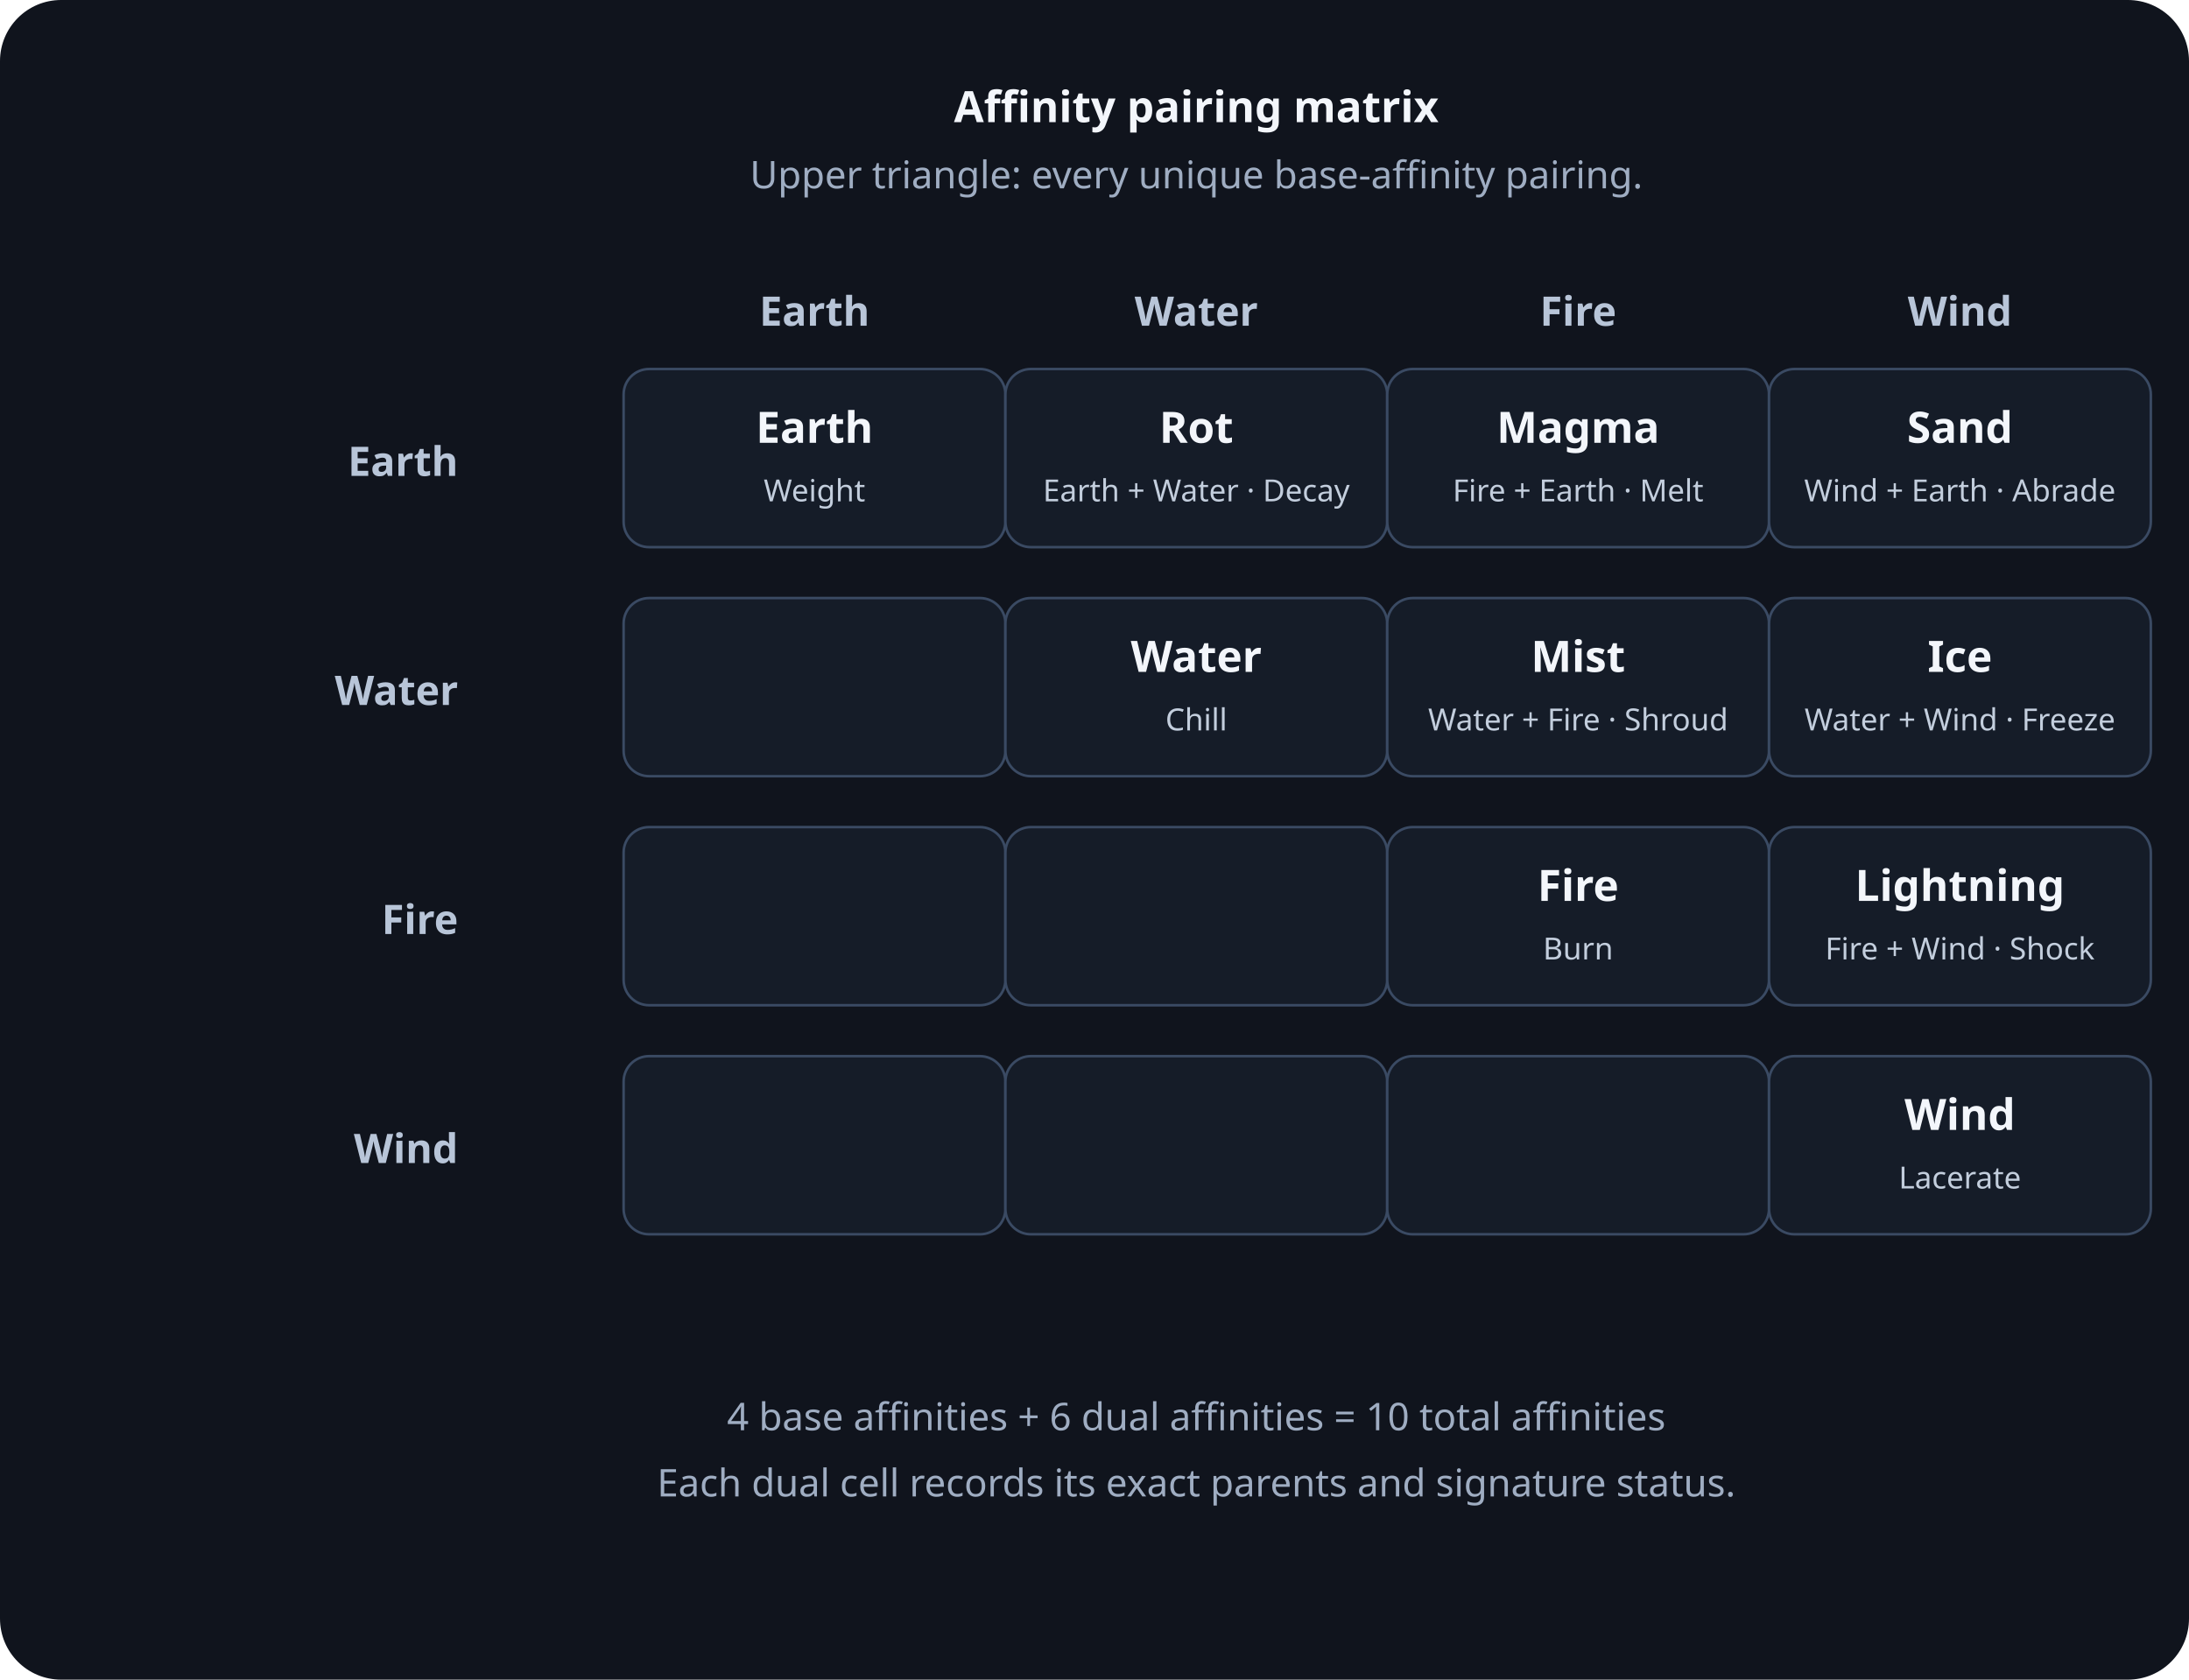
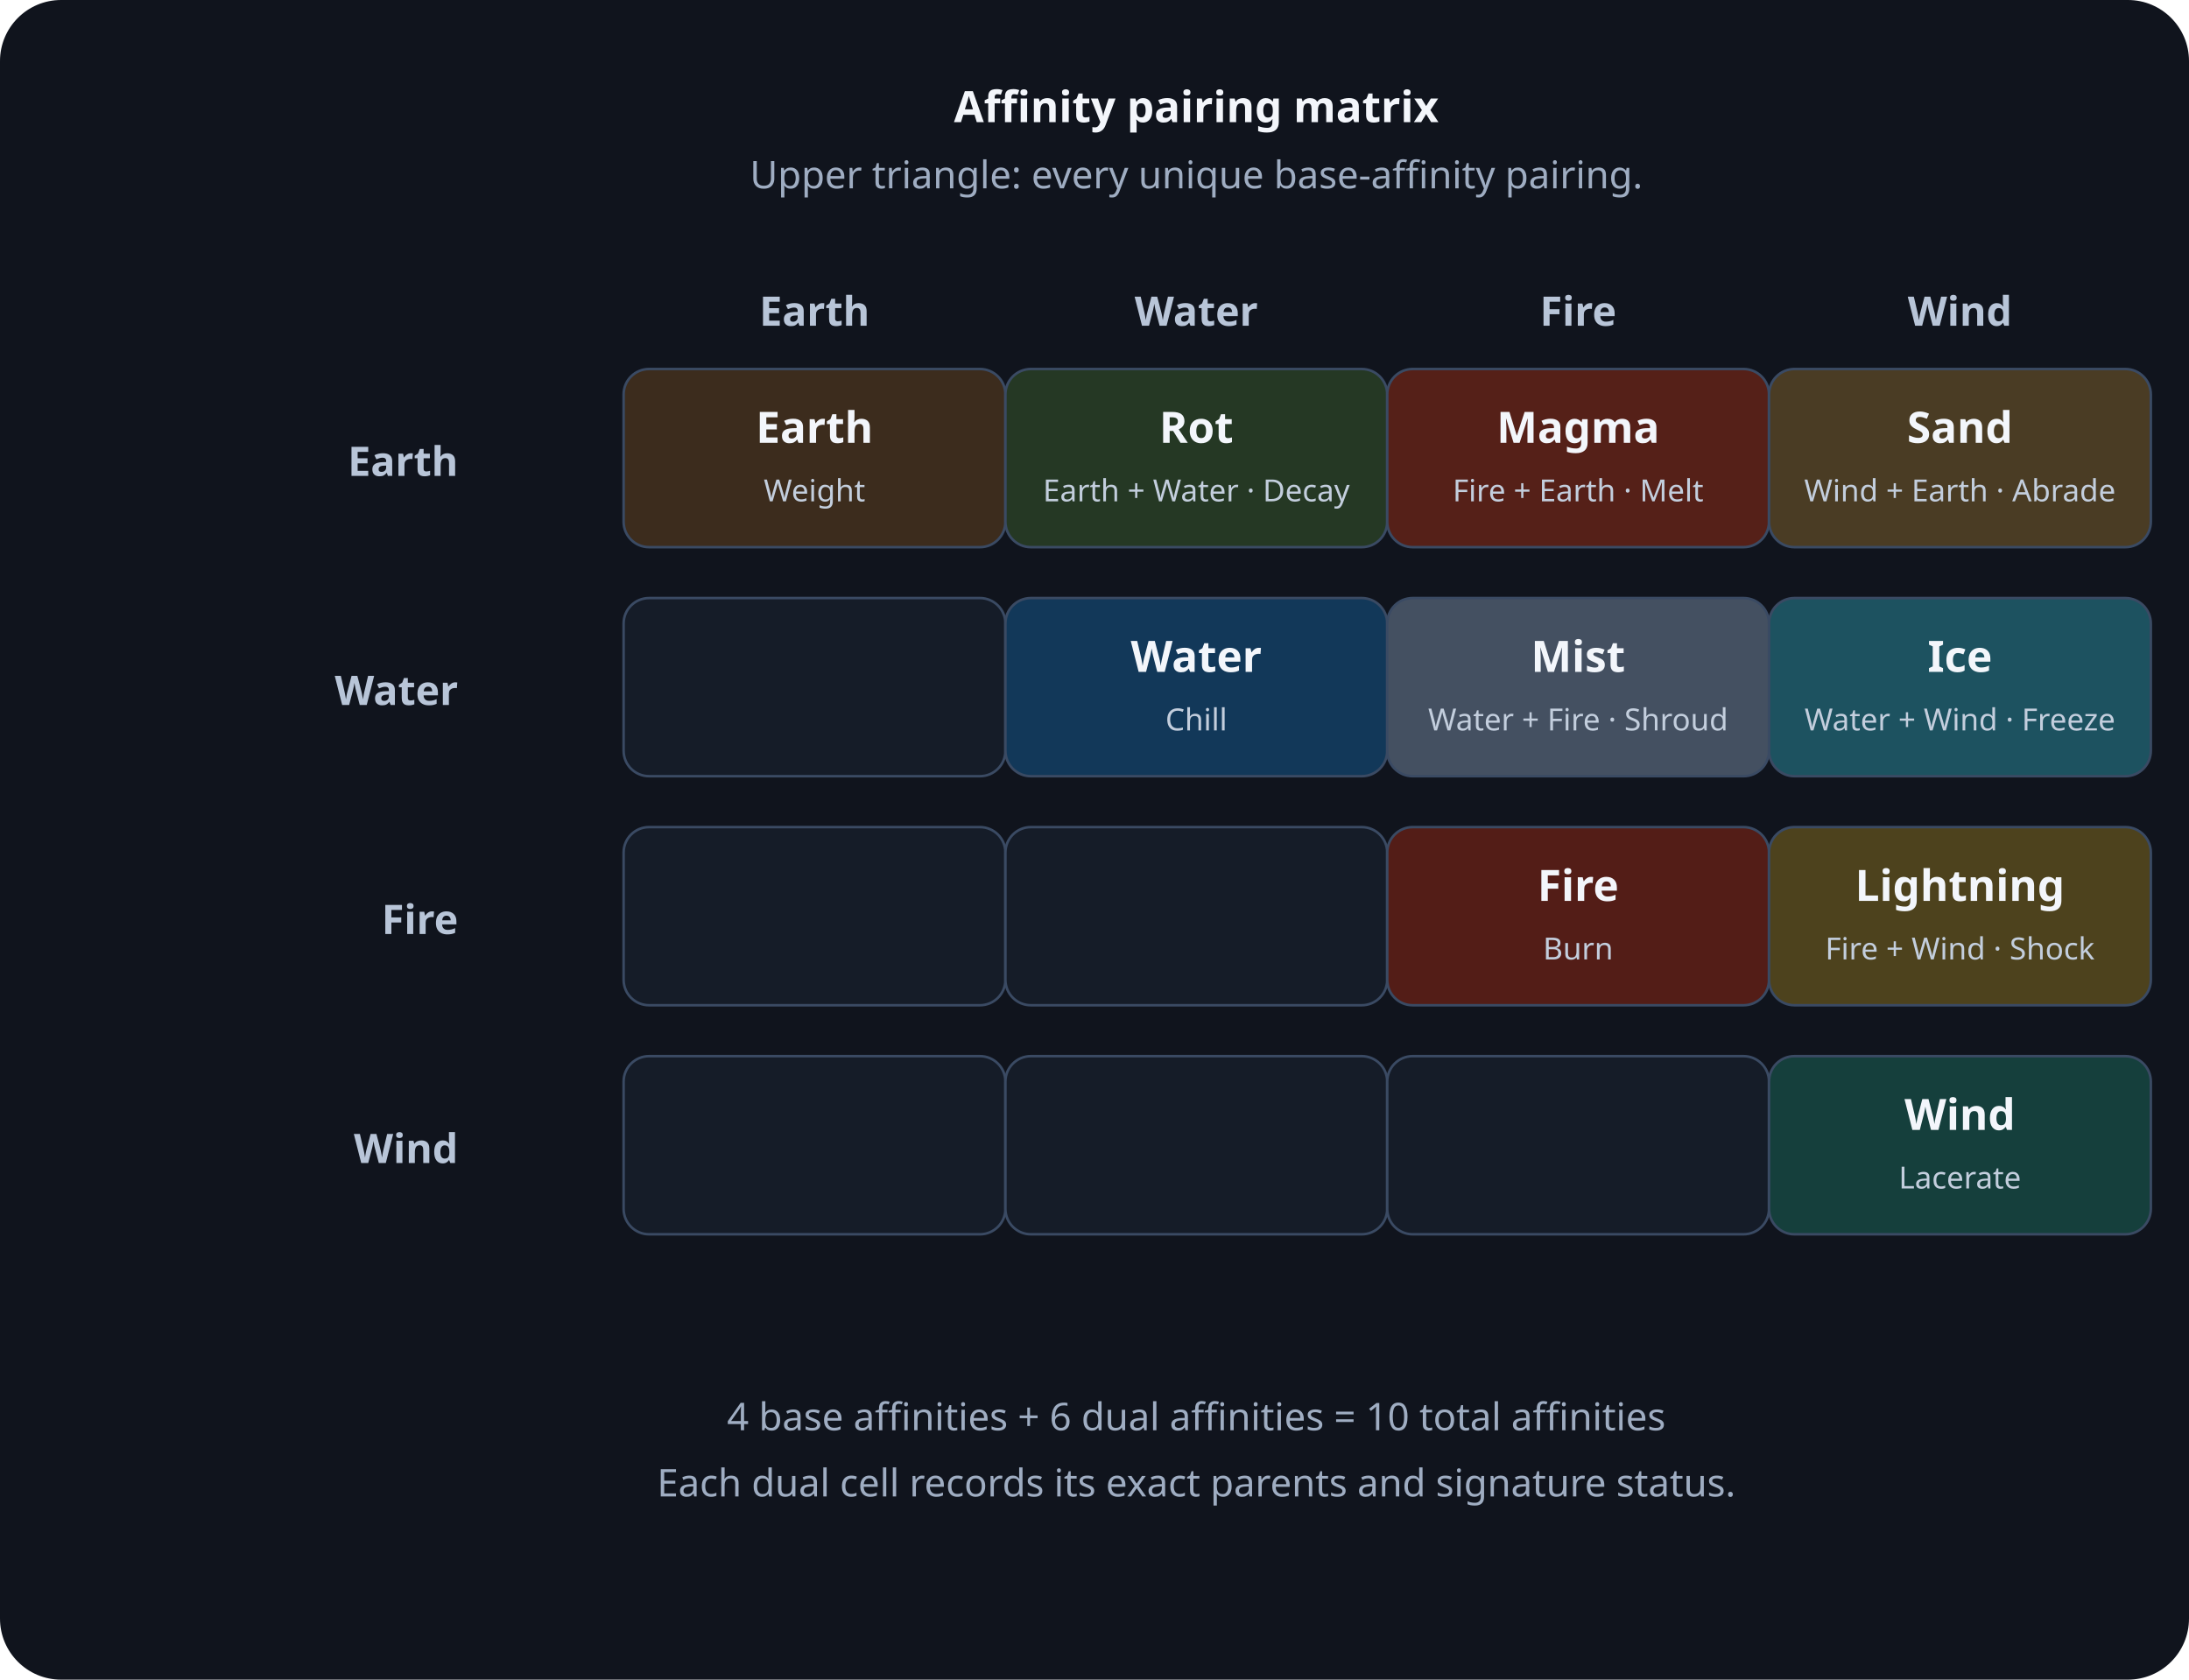
<svg xmlns="http://www.w3.org/2000/svg" viewBox="0 0 860 660" role="img" aria-labelledby="matrix-title matrix-desc">
  <defs>
    <style>
			.background { fill: #10141d; }
- 			.grid { fill: #151c28; stroke: #3a4a63; stroke-width: 1; }
+ 			.grid { stroke: #3a4a63; stroke-width: 1; }
			.header { fill: #b8c5d8; font-family: system-ui, sans-serif; font-size: 16px; font-weight: 700; text-anchor: middle; }
			.row-header { fill: #b8c5d8; font-family: system-ui, sans-serif; font-size: 16px; font-weight: 700; text-anchor: end; }
			.name { fill: #f3f6fb; font-family: system-ui, sans-serif; font-size: 17px; font-weight: 700; text-anchor: middle; }
			.meta { fill: #c3cedd; font-family: system-ui, sans-serif; font-size: 12px; text-anchor: middle; }
			.caption { fill: #9fadc2; font-family: system-ui, sans-serif; font-size: 15px; text-anchor: middle; }
		</style>
  </defs>
  <rect class="background" x="0" y="0" width="860" height="660" rx="24" />
  <text class="name" x="470" y="48">Affinity pairing matrix</text>
  <text class="caption" x="470" y="74">Upper triangle: every unique base-affinity pairing.</text>
  <text class="header" x="320" y="128">Earth</text>
  <text class="header" x="470" y="128">Water</text>
  <text class="header" x="620" y="128">Fire</text>
  <text class="header" x="770" y="128">Wind</text>
  <text class="row-header" x="180" y="187">Earth</text>
  <text class="row-header" x="180" y="277">Water</text>
  <text class="row-header" x="180" y="367">Fire</text>
  <text class="row-header" x="180" y="457">Wind</text>
  <rect class="grid" x="245" y="145" width="150" height="70" rx="10" fill="#3c2c1d" data-kind="base" data-name="Earth" />
  <text class="name" x="320" y="174">Earth</text>
  <text class="meta" x="320" y="197">Weight</text>
  <rect class="grid" x="395" y="145" width="150" height="70" rx="10" fill="#253824" data-kind="dual" data-name="Rot" data-parents="Earth|Water" data-status="Decay" />
  <text class="name" x="470" y="174">Rot</text>
  <text class="meta" x="470" y="197">Earth + Water · Decay</text>
  <rect class="grid" x="545" y="145" width="150" height="70" rx="10" fill="#552018" data-kind="dual" data-name="Magma" data-parents="Fire|Earth" data-status="Melt" />
  <text class="name" x="620" y="174">Magma</text>
  <text class="meta" x="620" y="197">Fire + Earth · Melt</text>
  <rect class="grid" x="695" y="145" width="150" height="70" rx="10" fill="#4a3c24" data-kind="dual" data-name="Sand" data-parents="Wind|Earth" data-status="Abrade" />
  <text class="name" x="770" y="174">Sand</text>
  <text class="meta" x="770" y="197">Wind + Earth · Abrade</text>
-   <rect class="grid" x="245" y="235" width="150" height="70" rx="10" />
+   <rect class="grid" x="245" y="235" width="150" height="70" rx="10" fill="#151c28" />
  <rect class="grid" x="395" y="235" width="150" height="70" rx="10" fill="#123859" data-kind="base" data-name="Water" />
  <text class="name" x="470" y="264">Water</text>
  <text class="meta" x="470" y="287">Chill</text>
  <rect class="grid" x="545" y="235" width="150" height="70" rx="10" fill="#445061" data-kind="dual" data-name="Mist" data-parents="Water|Fire" data-status="Shroud" />
  <text class="name" x="620" y="264">Mist</text>
  <text class="meta" x="620" y="287">Water + Fire · Shroud</text>
  <rect class="grid" x="695" y="235" width="150" height="70" rx="10" fill="#1d5260" data-kind="dual" data-name="Ice" data-parents="Water|Wind" data-status="Freeze" />
  <text class="name" x="770" y="264">Ice</text>
  <text class="meta" x="770" y="287">Water + Wind · Freeze</text>
-   <rect class="grid" x="245" y="325" width="150" height="70" rx="10" />
-   <rect class="grid" x="395" y="325" width="150" height="70" rx="10" />
+   <rect class="grid" x="245" y="325" width="150" height="70" rx="10" fill="#151c28" />
+   <rect class="grid" x="395" y="325" width="150" height="70" rx="10" fill="#151c28" />
  <rect class="grid" x="545" y="325" width="150" height="70" rx="10" fill="#531d17" data-kind="base" data-name="Fire" />
  <text class="name" x="620" y="354">Fire</text>
  <text class="meta" x="620" y="377">Burn</text>
  <rect class="grid" x="695" y="325" width="150" height="70" rx="10" fill="#4d421d" data-kind="dual" data-name="Lightning" data-parents="Fire|Wind" data-status="Shock" />
  <text class="name" x="770" y="354">Lightning</text>
  <text class="meta" x="770" y="377">Fire + Wind · Shock</text>
-   <rect class="grid" x="245" y="415" width="150" height="70" rx="10" />
-   <rect class="grid" x="395" y="415" width="150" height="70" rx="10" />
-   <rect class="grid" x="545" y="415" width="150" height="70" rx="10" />
+   <rect class="grid" x="245" y="415" width="150" height="70" rx="10" fill="#151c28" />
+   <rect class="grid" x="395" y="415" width="150" height="70" rx="10" fill="#151c28" />
+   <rect class="grid" x="545" y="415" width="150" height="70" rx="10" fill="#151c28" />
  <rect class="grid" x="695" y="415" width="150" height="70" rx="10" fill="#153f3c" data-kind="base" data-name="Wind" />
  <text class="name" x="770" y="444">Wind</text>
  <text class="meta" x="770" y="467">Lacerate</text>
  <text class="caption" x="470" y="562">4 base affinities + 6 dual affinities = 10 total affinities</text>
  <text class="caption" x="470" y="588">Each dual cell records its exact parents and signature status.</text>
</svg>
